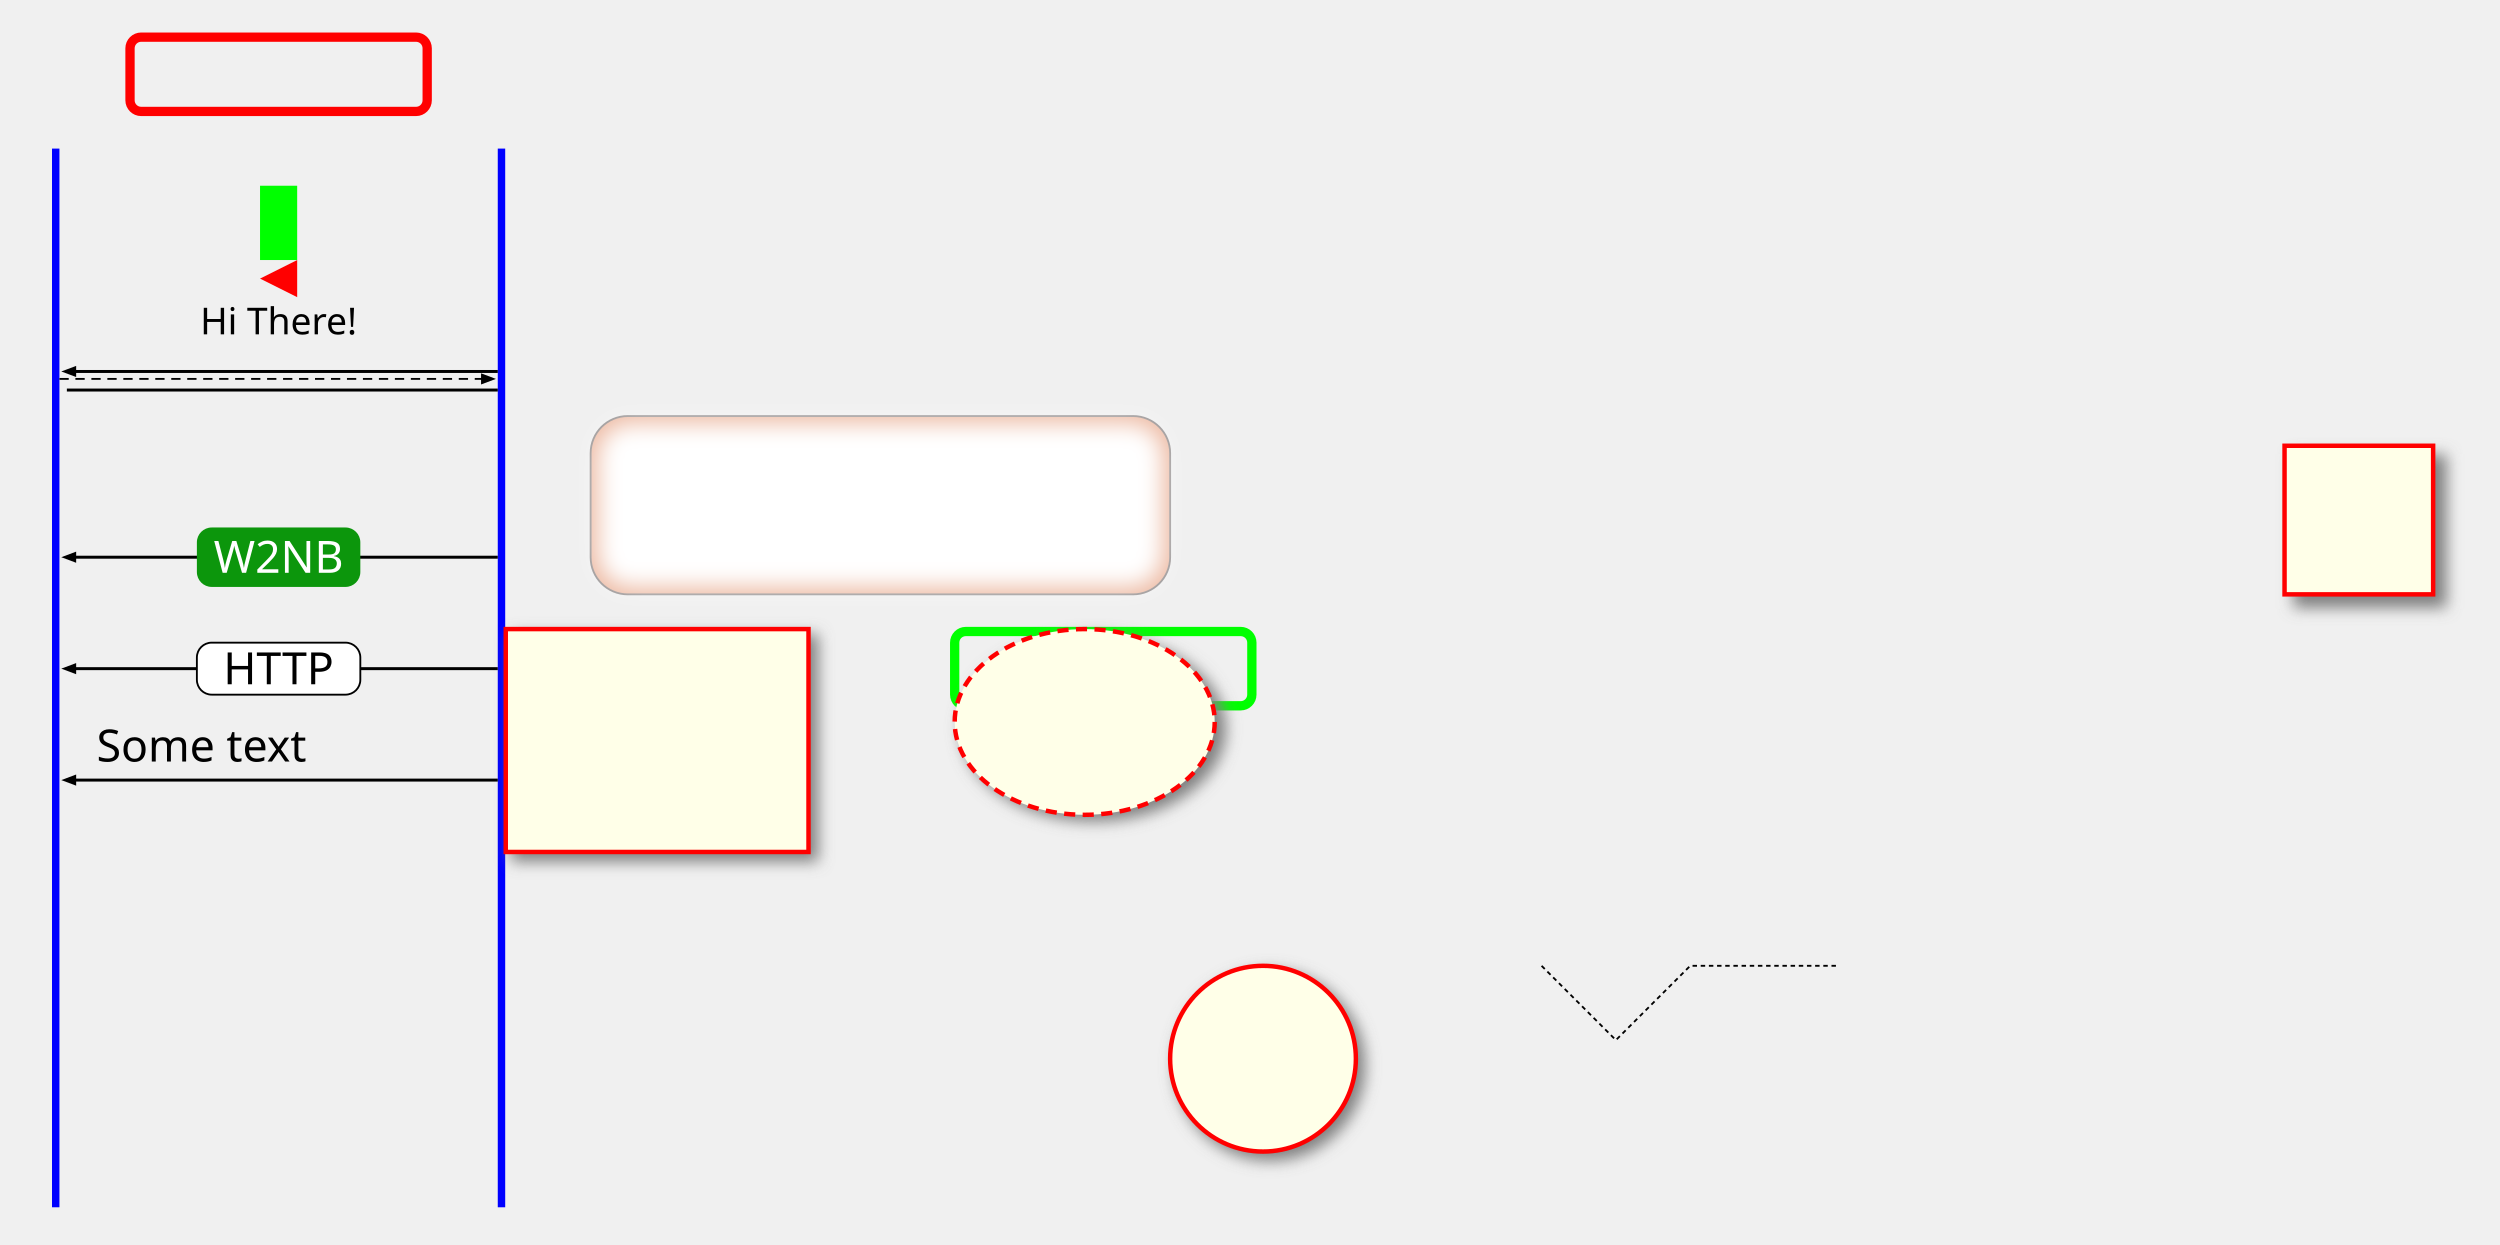
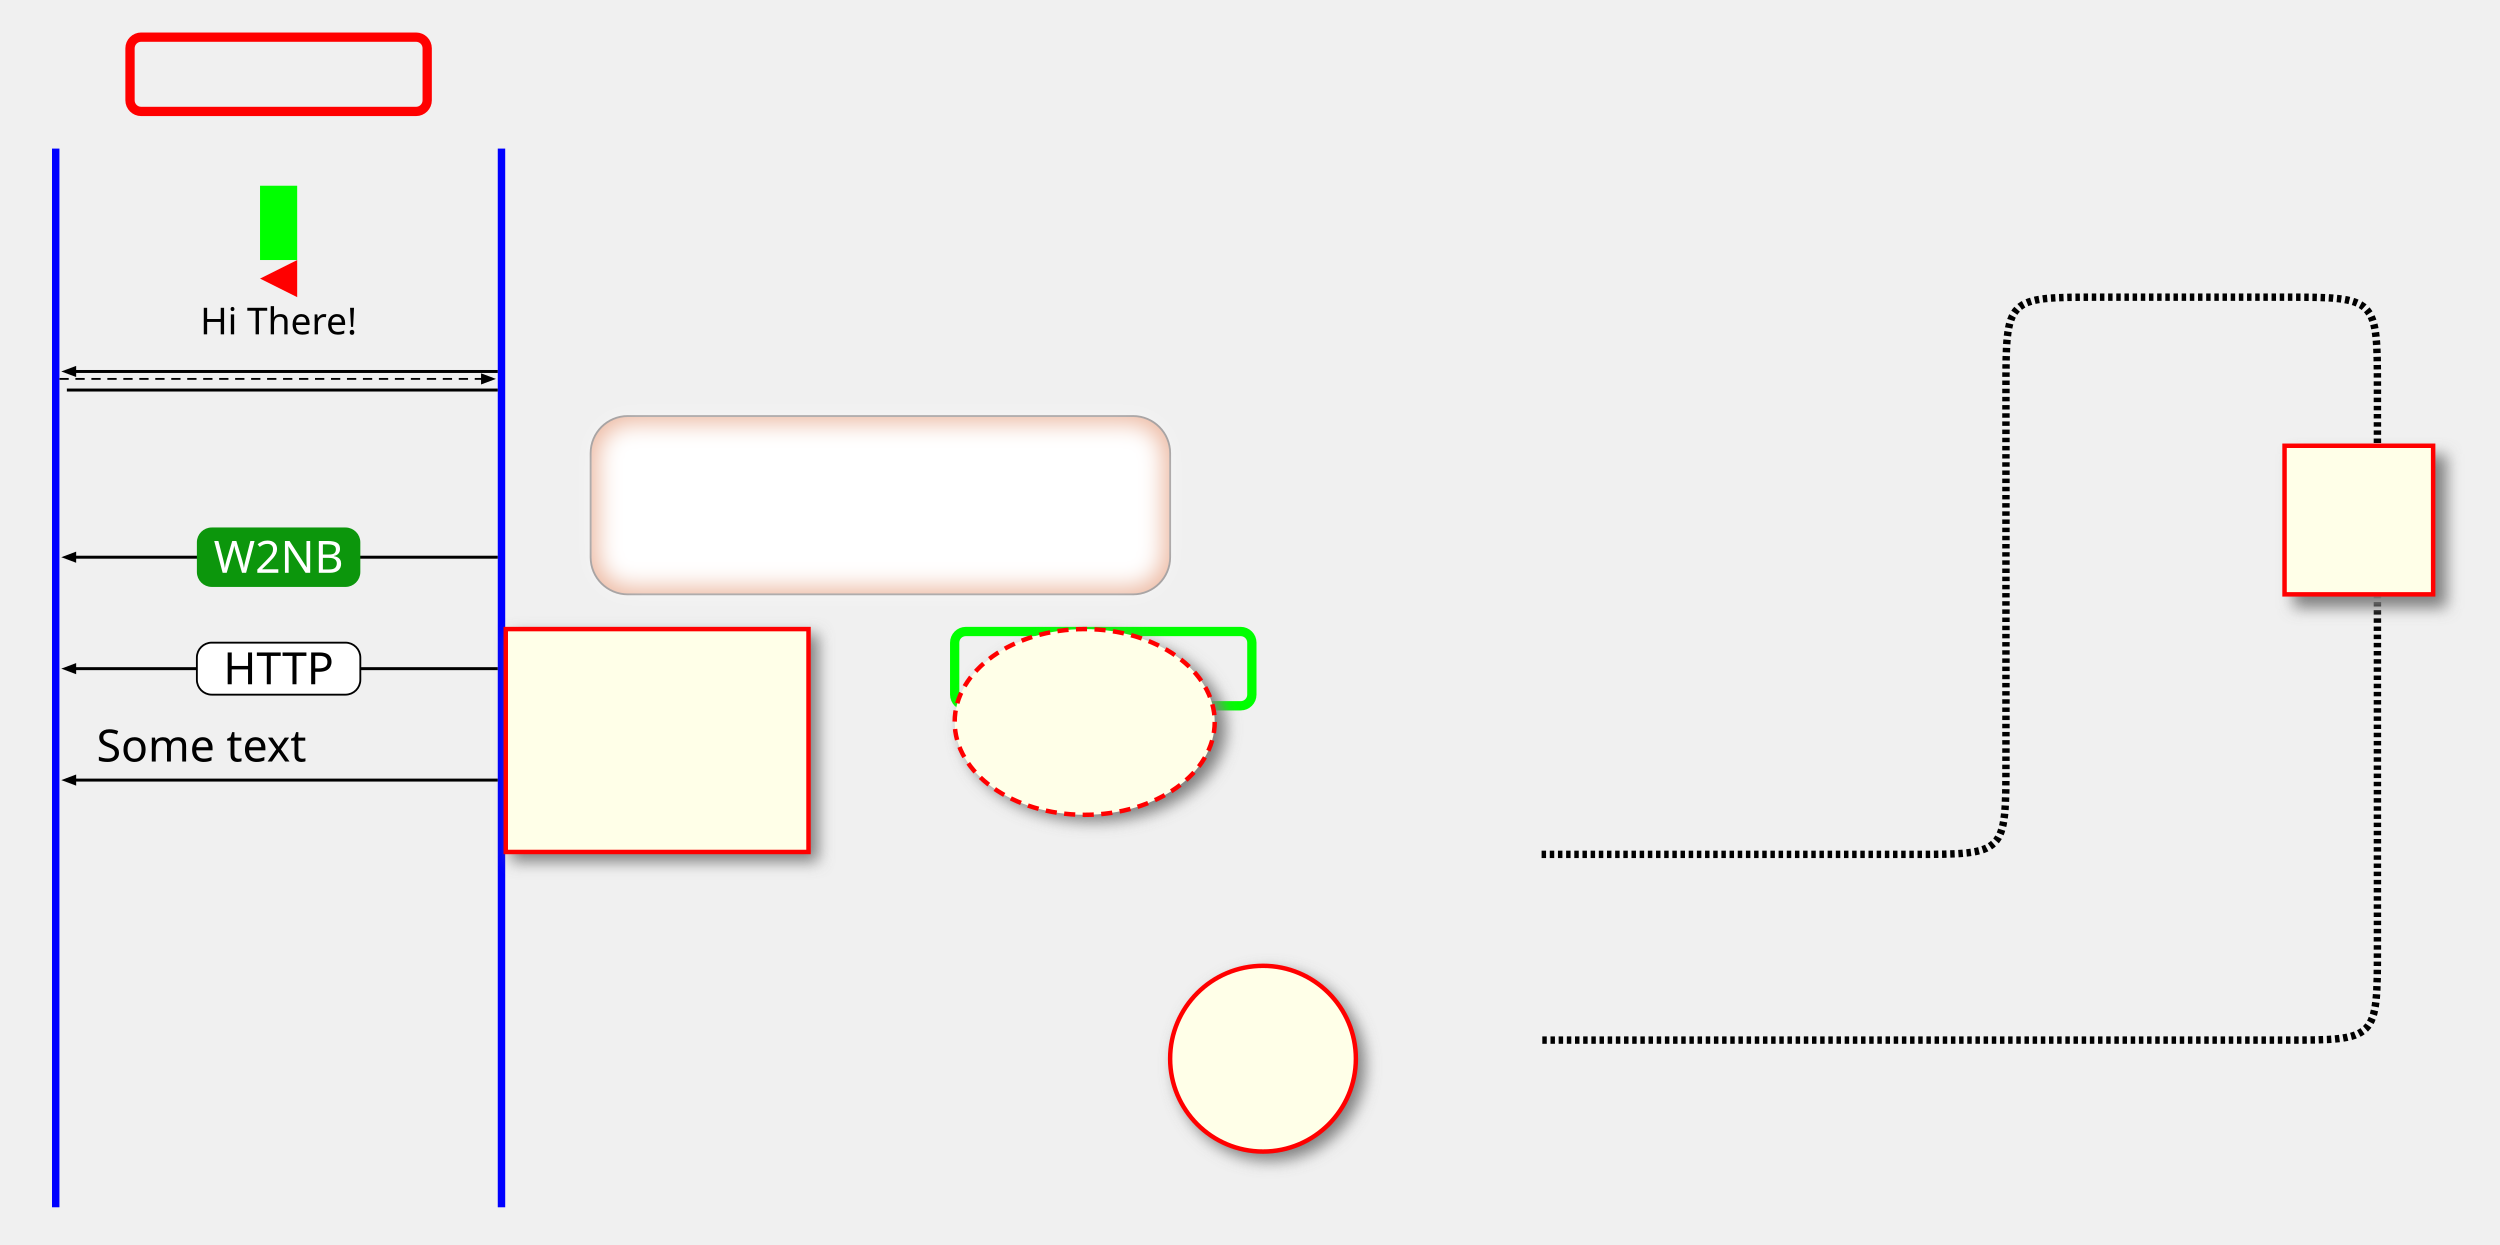
<svg xmlns="http://www.w3.org/2000/svg" width="673" height="335">
  <defs>
    <filter height="150%" width="150%" y="-25%" x="-25%" id="actorsBlur">
      <feGaussianBlur stdDeviation="3" />
    </filter>
    <filter width="200%" height="200%" x="-50%" y="-50%" id="messageBlur">
      <feGaussianBlur stdDeviation="2" />
    </filter>
  </defs>
  <g>
    <line x1="15" y1="40" x2="15" y2="325" stroke-width="2" stroke="#0000FF" />
    <rect x="35" y="10" width="80" height="20" stroke="#FF0000" stroke-width="2.5" fill="none" rx="3" ry="3" />
    <line x1="135" y1="40" x2="135" y2="325" stroke-width="2" stroke="#0000FF" />
    <rect x="70" y="50" width="10" height="20" fill="#00FF00" />
    <text x="75" y="90" font-family="Sans-serif" font-size="10" text-anchor="middle" fill="#000000">Hi There!</text>
    <line x1="18.5" y1="100" x2="134" y2="100" stroke-width="0.8" stroke="#000000" />
    <polygon points="16.5,100 20.5,98.5 20.5,101.5" fill="#000000" />
    <line x1="16" y1="102" x2="131.5" y2="102" stroke-width="0.5" stroke="#000000" stroke-dasharray="2.5,1.8" />
    <polygon points="129.5,100.5 129.5,103.5 133.5,102" fill="#000000" />
    <line x1="18" y1="105" x2="134" y2="105" stroke-width="0.8" stroke="#000000" />
    <polygon points="70,75 80,70 80,80" fill="#ff0000" />
    <line x1="18.5" y1="150" x2="134" y2="150" stroke-width="0.8" stroke="#000000" />
    <polygon points="16.5,150 20.5,148.5 20.5,151.5" fill="#000000" />
    <rect x="53" y="142" width="44" height="16" fill="#0c960c" rx="4" ry="4" />
    <text x="75" y="150" font-family="Sans-serif" font-size="12" text-anchor="middle" fill="#FFFFFF" dy="0.35em">W2NB</text>
    <line x1="18.5" y1="180" x2="134" y2="180" stroke-width="0.8" stroke="#000000" />
    <polygon points="16.5,180 20.5,178.5 20.5,181.5" fill="#000000" />
    <rect x="53" y="173" width="44" height="14" stroke="#000000" stroke-width="0.5" fill="#FFFFFF" rx="4" ry="4" />
    <text x="75" y="180" font-family="Sans-serif" font-size="12" text-anchor="middle" fill="#000000" dy="0.35em">HTTP</text>
    <line x1="18.5" y1="210" x2="134" y2="210" stroke-width="0.8" stroke="#000000" />
    <polygon points="16.5,210 20.5,208.5 20.5,211.5" fill="#000000" />
    <text x="26" y="205" font-family="Sans-serif" font-size="12" text-anchor="start" fill="#000000">Some text</text>
    <rect x="159" y="112" width="156" height="48" stroke="#969191" stroke-width="0.5" fill="#edbca6" rx="10" ry="10" />
    <rect x="161" y="114" width="152" height="44" fill="#ffffff" rx="9" ry="9" filter="url(#actorsBlur)" />
    <rect x="257" y="170" width="80" height="20" stroke="#00FF00" stroke-width="2.5" fill="none" rx="3" ry="3" />
    <rect x="137.55" y="170.75" width="82.7" height="61.2" fill="#7f7f7f" filter="url(#messageBlur)" />
    <rect x="136.15" y="169.35" width="81.5" height="60" stroke="#FF0000" stroke-width="1.2" fill="#FFFFE8" />
    <circle cx="341.9" cy="286.9" r="25.6" fill="#7f7f7f" filter="url(#messageBlur)" />
    <circle cx="340" cy="285" r="25" stroke="#FF0000" stroke-width="1.2" fill="#FFFFE8" />
-     <path stroke="#000000" stroke-width="0.5" fill="none" d="M 415,260 l 20,20 l 20,-20 l 40,0" stroke-dasharray="1.2,1" />
+     <path stroke="#000000" stroke-width="2" fill="none" d="M 415,230 l 100,0 c 25,0 25,0 25,-25 l 0,-100 c 0,-25 0,-25 25,-25 l 50,0 c 25,0 25,0 25,25 l 0,150 c 0,25 0,25 -25,25 l -200,0" stroke-dasharray="1.2,1" />
    <ellipse cx="294.4" cy="196.15" rx="35.6" ry="25" fill="#7f7f7f" filter="url(#messageBlur)" />
    <ellipse cx="292" cy="194.35" rx="35" ry="25" stroke="#FF0000" stroke-width="1.2" fill="#FFFFE8" stroke-dasharray="3,2" />
    <rect x="617.4" y="122.4" width="41.2" height="41.2" fill="#7f7f7f" filter="url(#messageBlur)" />
    <rect x="615" y="120" width="40" height="40" stroke="#FF0000" stroke-width="1.2" fill="#FFFFE8" />
  </g>
</svg>
